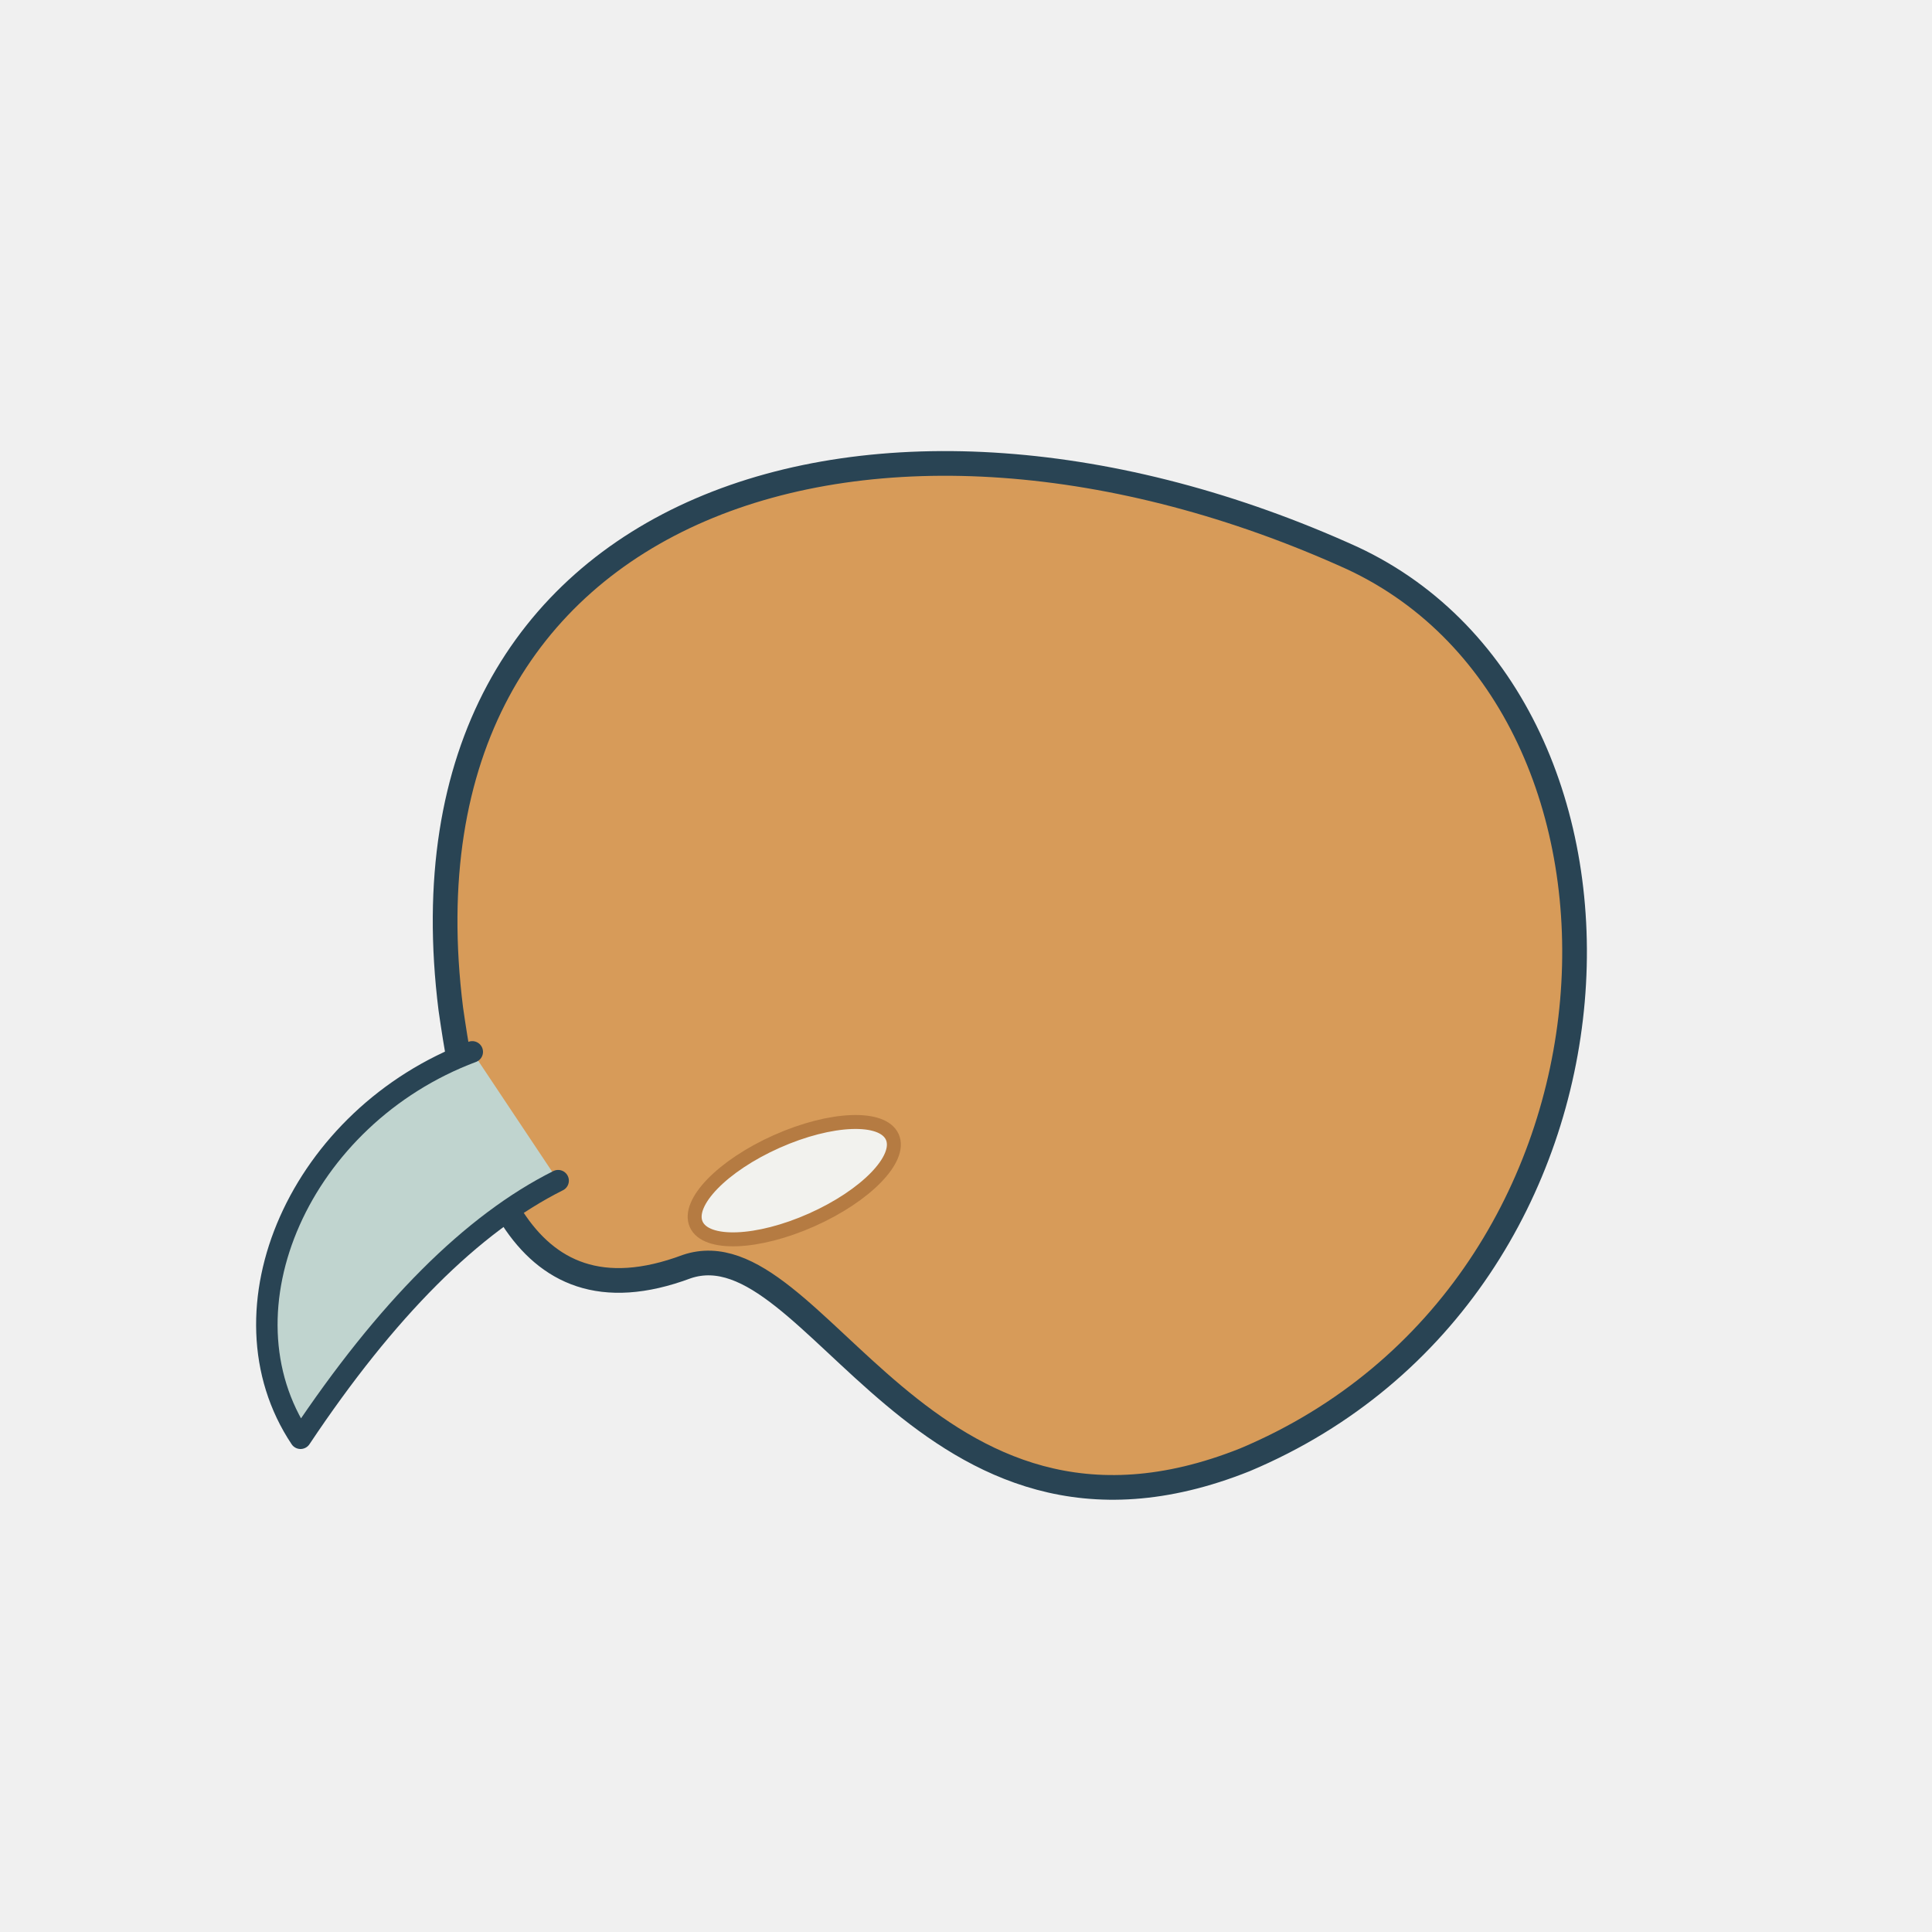
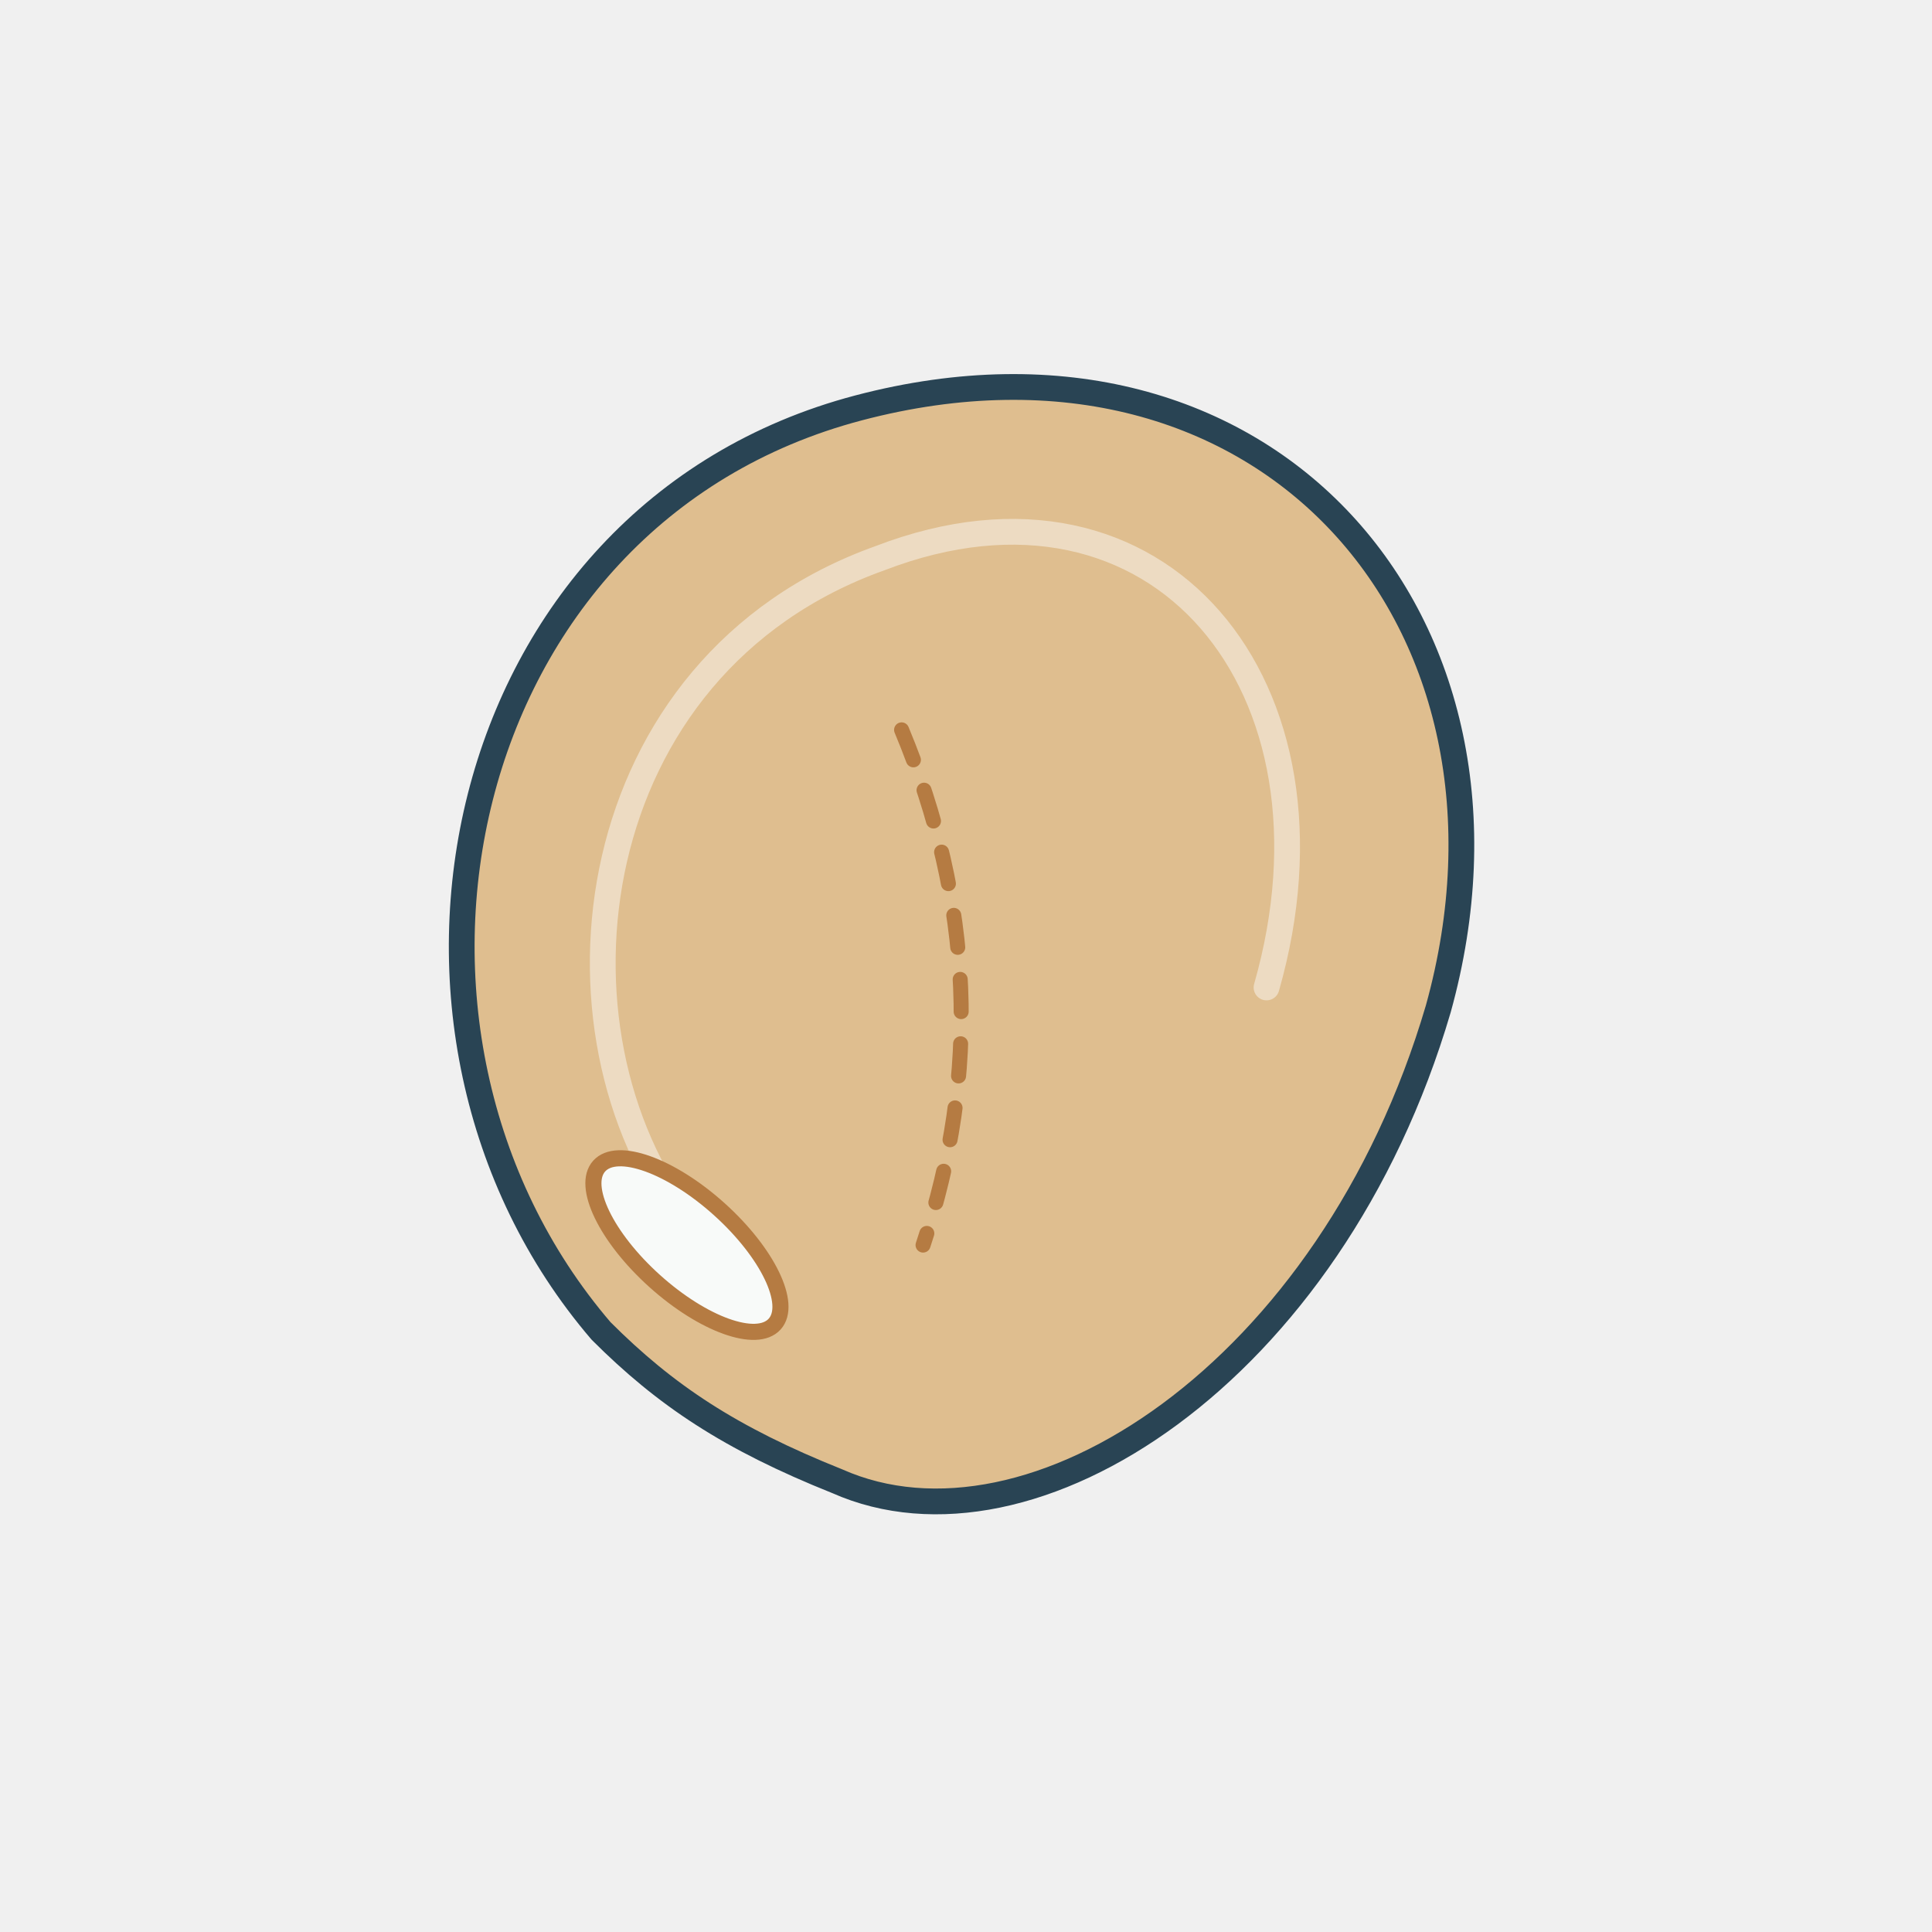
<svg xmlns="http://www.w3.org/2000/svg" width="180" height="180" viewBox="0 0 180 180">
  <g stroke-linecap="round" stroke-linejoin="round">
-     <path d="M42 94 C36 46 82 32 126 52 C156 66 154 120 116 136 C86 148 76 114 64 118 C48 124 44 108 42 94 Z" fill="#D79B59" stroke="#294454" stroke-width="2.3" />
-     <ellipse cx="74" cy="110" rx="10" ry="4" transform="rotate(-24 74 110)" fill="#F2F2EE" stroke="#B57B42" stroke-width="1.3" />
-     <path d="M44 98 C28 104 20 122 28 134 C36 122 44 114 52 110" fill="#C0D4CF" stroke="#294454" stroke-width="2.0" />
+     <path d="M56 124 C32 96 42 48 80 38 C118 28 144 58 134 94 C124 128 96 146 78 138 C68 134 62 130 56 124 Z" fill="#DFBE8F" stroke="#294454" stroke-width="2.4" />
+     <path d="M64 114 C50 96 54 62 82 52 C108 42 126 64 118 92" fill="none" stroke="#FFFFFF" stroke-opacity="0.45" stroke-width="2.4" />
+     <ellipse cx="64" cy="116" rx="11" ry="4.5" transform="rotate(42 64 116)" fill="#F8FAF9" stroke="#B57B42" stroke-width="1.5" />
+     <path d="M84 68 Q94 92 86 116" fill="none" stroke="#B57B42" stroke-width="1.4" stroke-dasharray="3 3" />
  </g>
</svg>
